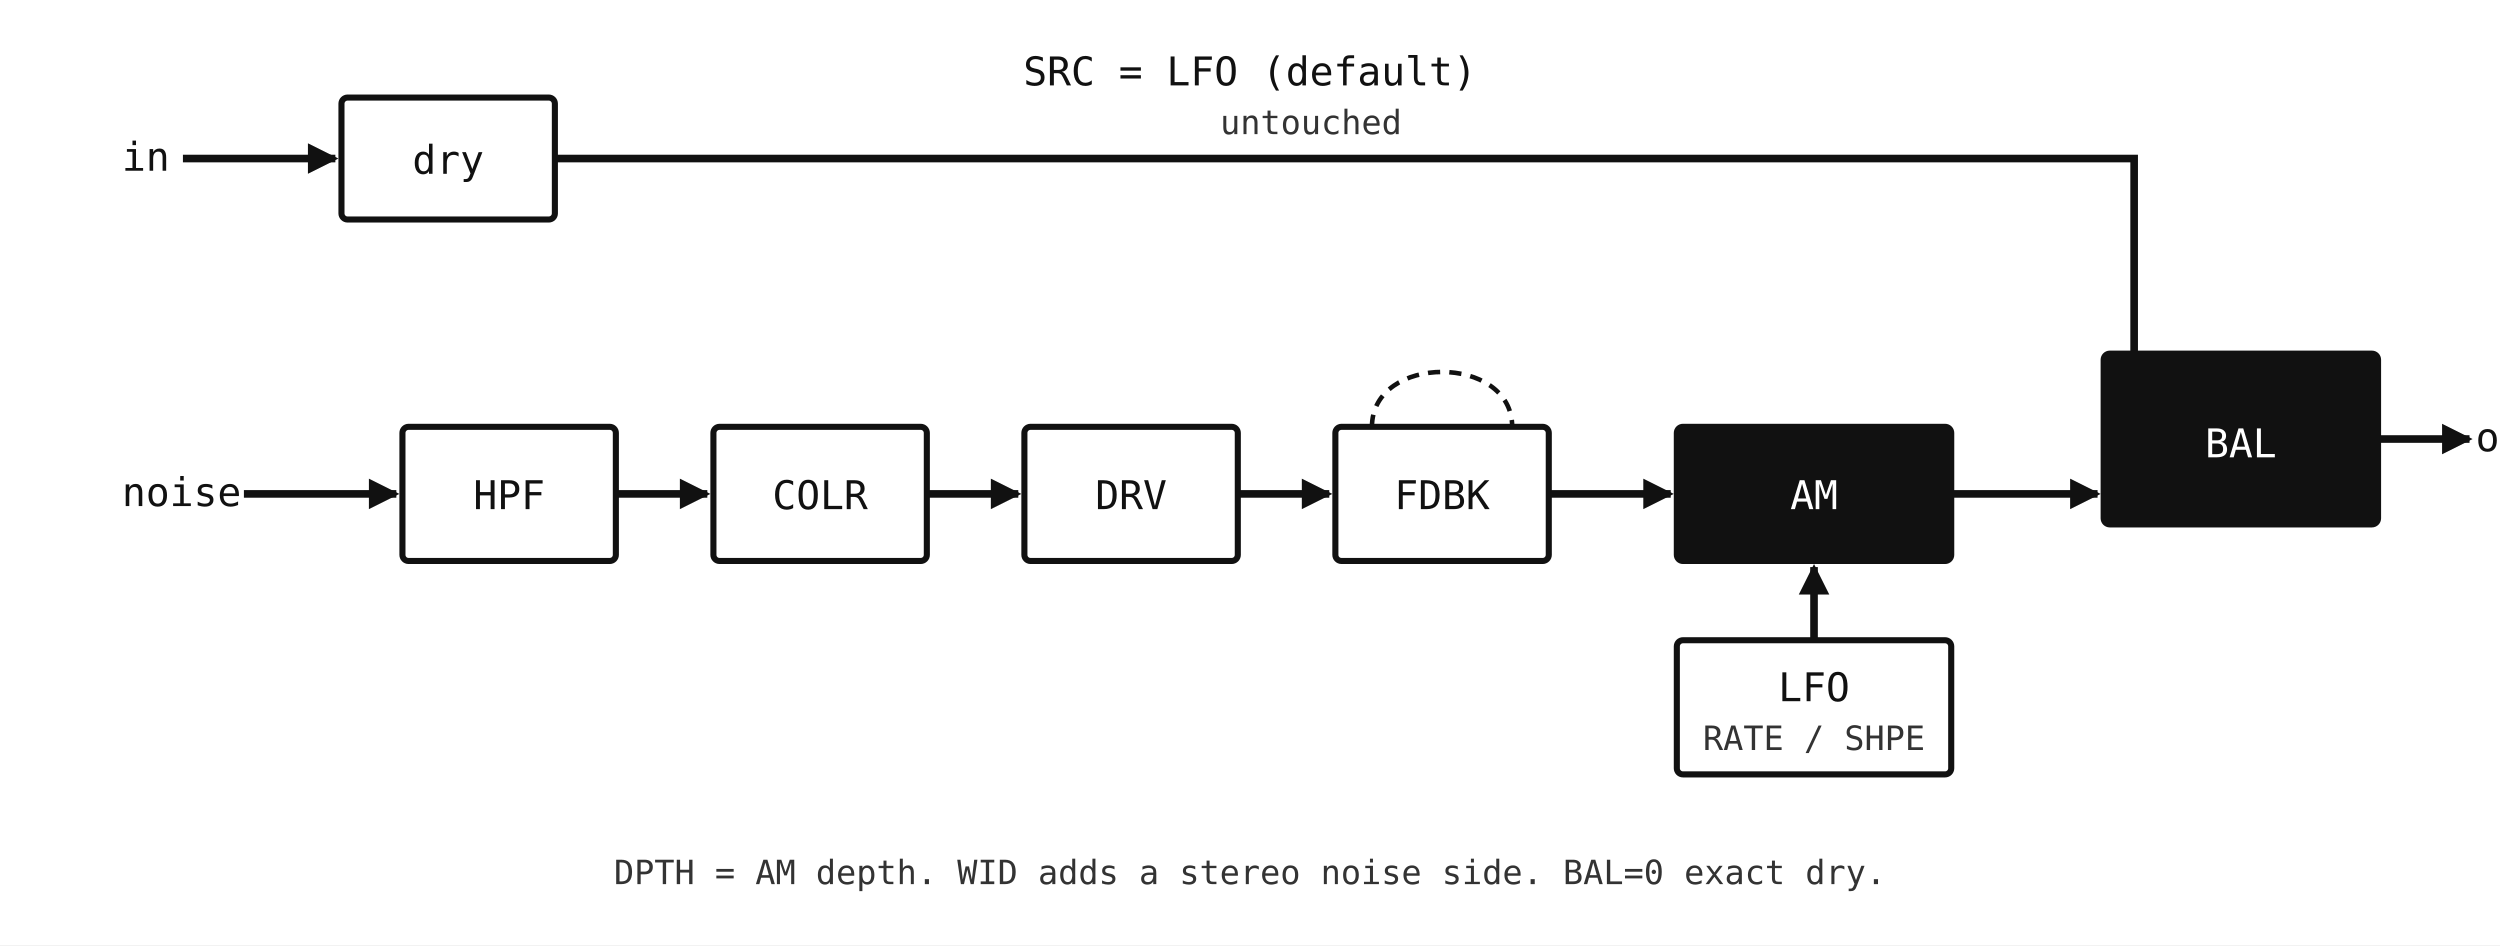
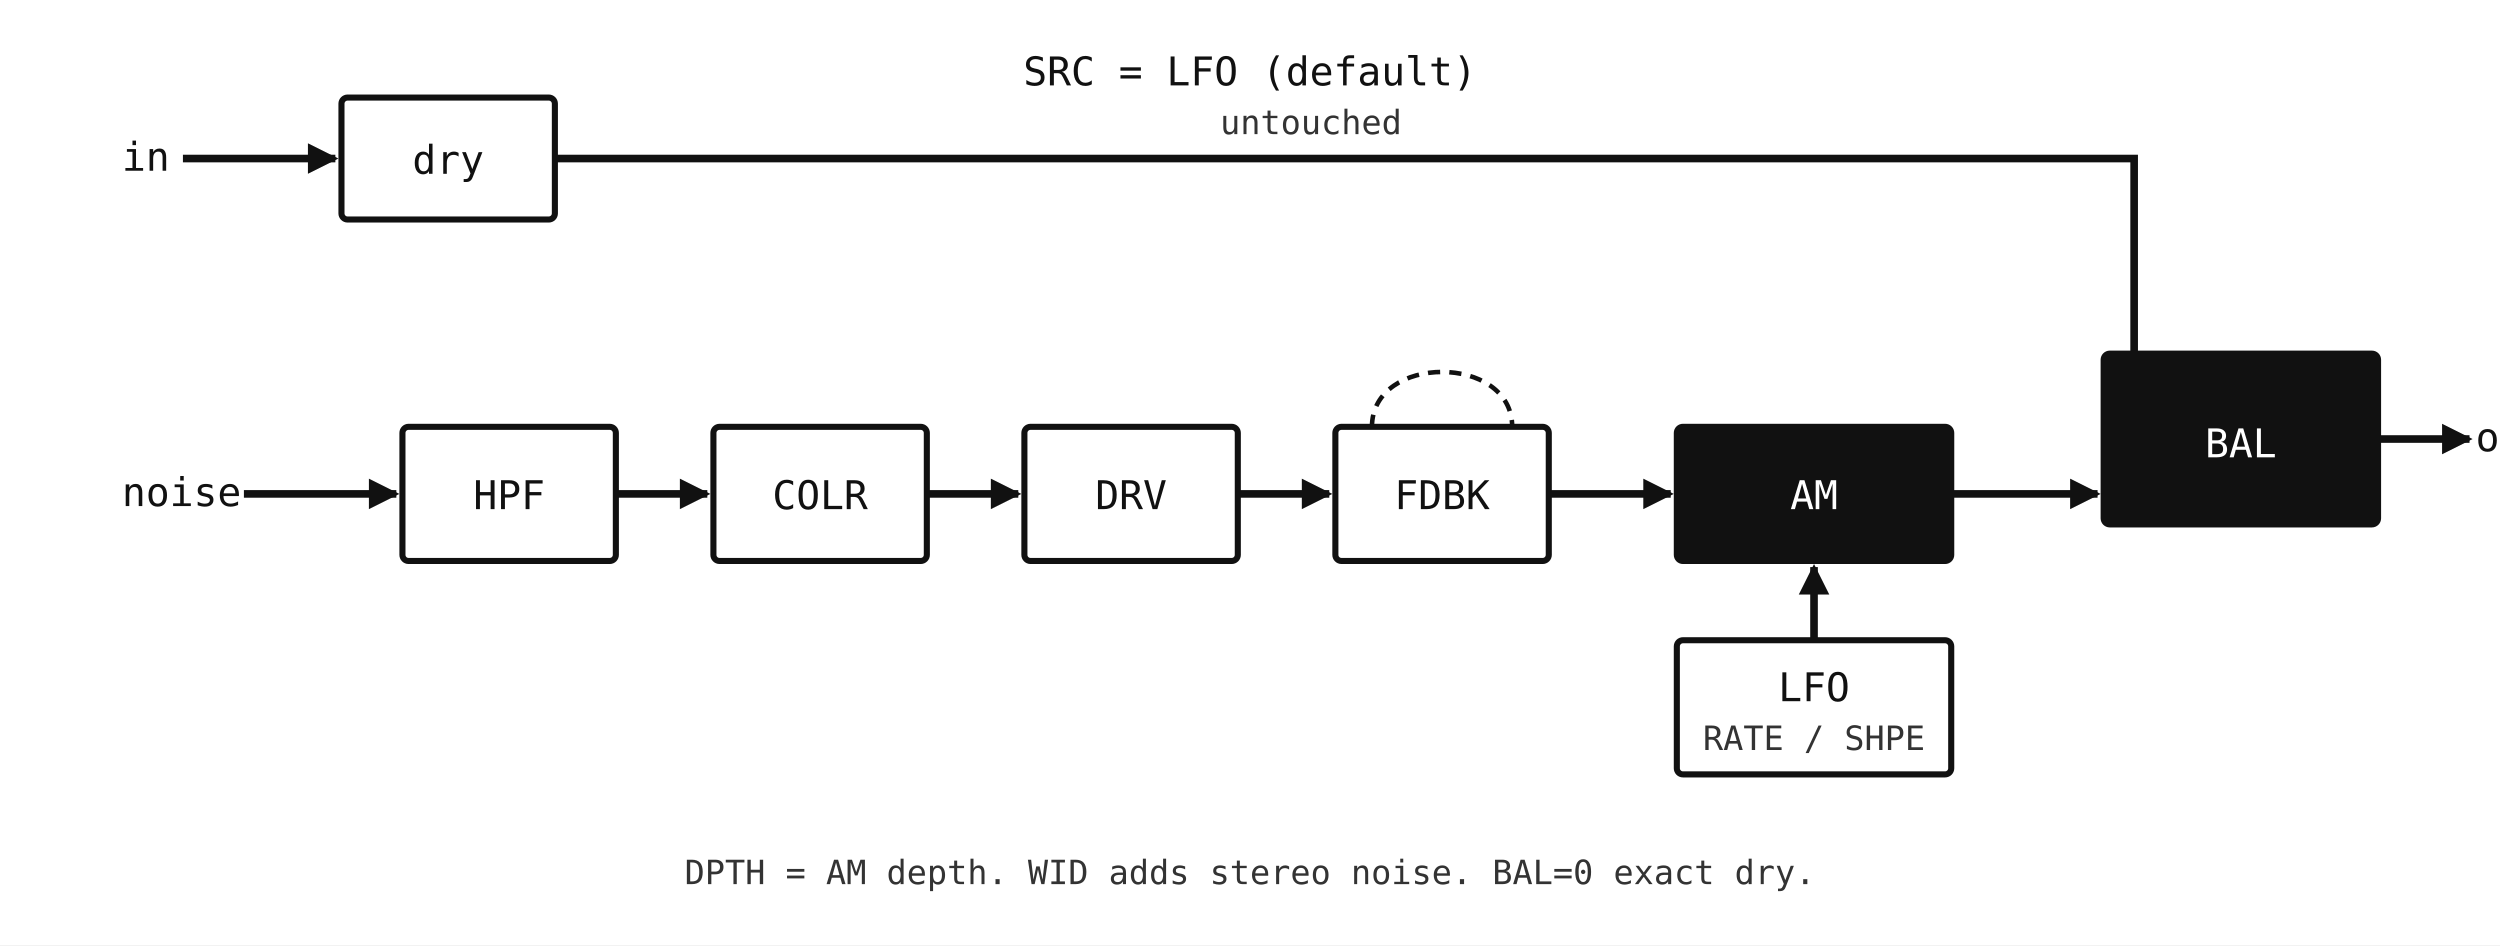
<svg xmlns="http://www.w3.org/2000/svg" viewBox="0 0 820 310" role="img">
  <rect width="820" height="310" fill="#fff" />
  <style>
    .box { fill:#fff; stroke:#111; stroke-width:2; }
    .fill { fill:#111; stroke:#111; stroke-width:2; }
    .t { font: 13px ui-monospace, Menlo, Consolas, monospace; fill:#111; }
    .t-inv { font: 13px ui-monospace, Menlo, Consolas, monospace; fill:#fff; }
    .t-sm { font: 11px ui-monospace, Menlo, Consolas, monospace; fill:#333; }
    .arr { fill:none; stroke:#111; stroke-width:2.5; marker-end:url(#a); }
    .side { fill:none; stroke:#111; stroke-width:1.5; stroke-dasharray:4 3; }
  </style>
  <defs>
    <marker id="a" markerUnits="userSpaceOnUse" viewBox="0 0 10 10" refX="9" refY="5" markerWidth="10" markerHeight="10" orient="auto">
      <path d="M0 0 L10 5 L0 10 Z" fill="#111" />
    </marker>
  </defs>
  <text class="t" x="410" y="28" text-anchor="middle">SRC = LFO (default)</text>
  <text class="t" x="40" y="56">in</text>
  <line class="arr" x1="60" y1="52" x2="110" y2="52" />
  <rect class="box" x="112" y="32" width="70" height="40" rx="2" />
  <text class="t" x="147" y="57" text-anchor="middle">dry</text>
  <path class="arr" d="M182 52 L700 52 L700 134" />
  <text class="t-sm" x="430" y="44" text-anchor="middle">untouched</text>
  <text class="t" x="40" y="166">noise</text>
  <line class="arr" x1="80" y1="162" x2="130" y2="162" />
  <rect class="box" x="132" y="140" width="70" height="44" rx="2" />
  <text class="t" x="167" y="167" text-anchor="middle">HPF</text>
  <line class="arr" x1="202" y1="162" x2="232" y2="162" />
  <rect class="box" x="234" y="140" width="70" height="44" rx="2" />
  <text class="t" x="269" y="167" text-anchor="middle">COLR</text>
  <line class="arr" x1="304" y1="162" x2="334" y2="162" />
  <rect class="box" x="336" y="140" width="70" height="44" rx="2" />
  <text class="t" x="371" y="167" text-anchor="middle">DRV</text>
  <line class="arr" x1="406" y1="162" x2="436" y2="162" />
  <rect class="box" x="438" y="140" width="70" height="44" rx="2" />
  <text class="t" x="473" y="167" text-anchor="middle">FDBK</text>
  <path class="side" d="M450 140 C450 116 496 116 496 140" />
  <line class="arr" x1="508" y1="162" x2="548" y2="162" />
  <rect class="box" x="550" y="210" width="90" height="44" rx="2" />
  <text class="t" x="595" y="230" text-anchor="middle">LFO</text>
  <text class="t-sm" x="595" y="246" text-anchor="middle">RATE / SHPE</text>
  <line class="arr" x1="595" y1="210" x2="595" y2="186" />
  <rect class="fill" x="550" y="140" width="90" height="44" rx="2" />
  <text class="t-inv" x="595" y="167" text-anchor="middle">AM</text>
  <line class="arr" x1="640" y1="162" x2="688" y2="162" />
  <rect class="fill" x="690" y="116" width="90" height="56" rx="2" />
  <text class="t-inv" x="735" y="150" text-anchor="middle">BAL</text>
  <line class="arr" x1="780" y1="144" x2="810" y2="144" />
  <text class="t" x="812" y="148">out</text>
-   <text class="t-sm" x="410" y="290" text-anchor="middle">DPTH = AM depth. WID adds a stereo noise side. BAL=0 exact dry.</text>
+   <text class="t-sm" x="410" y="290" text-anchor="middle">DPTH = AM depth. WID adds stereo noise. BAL=0 exact dry.</text>
</svg>
